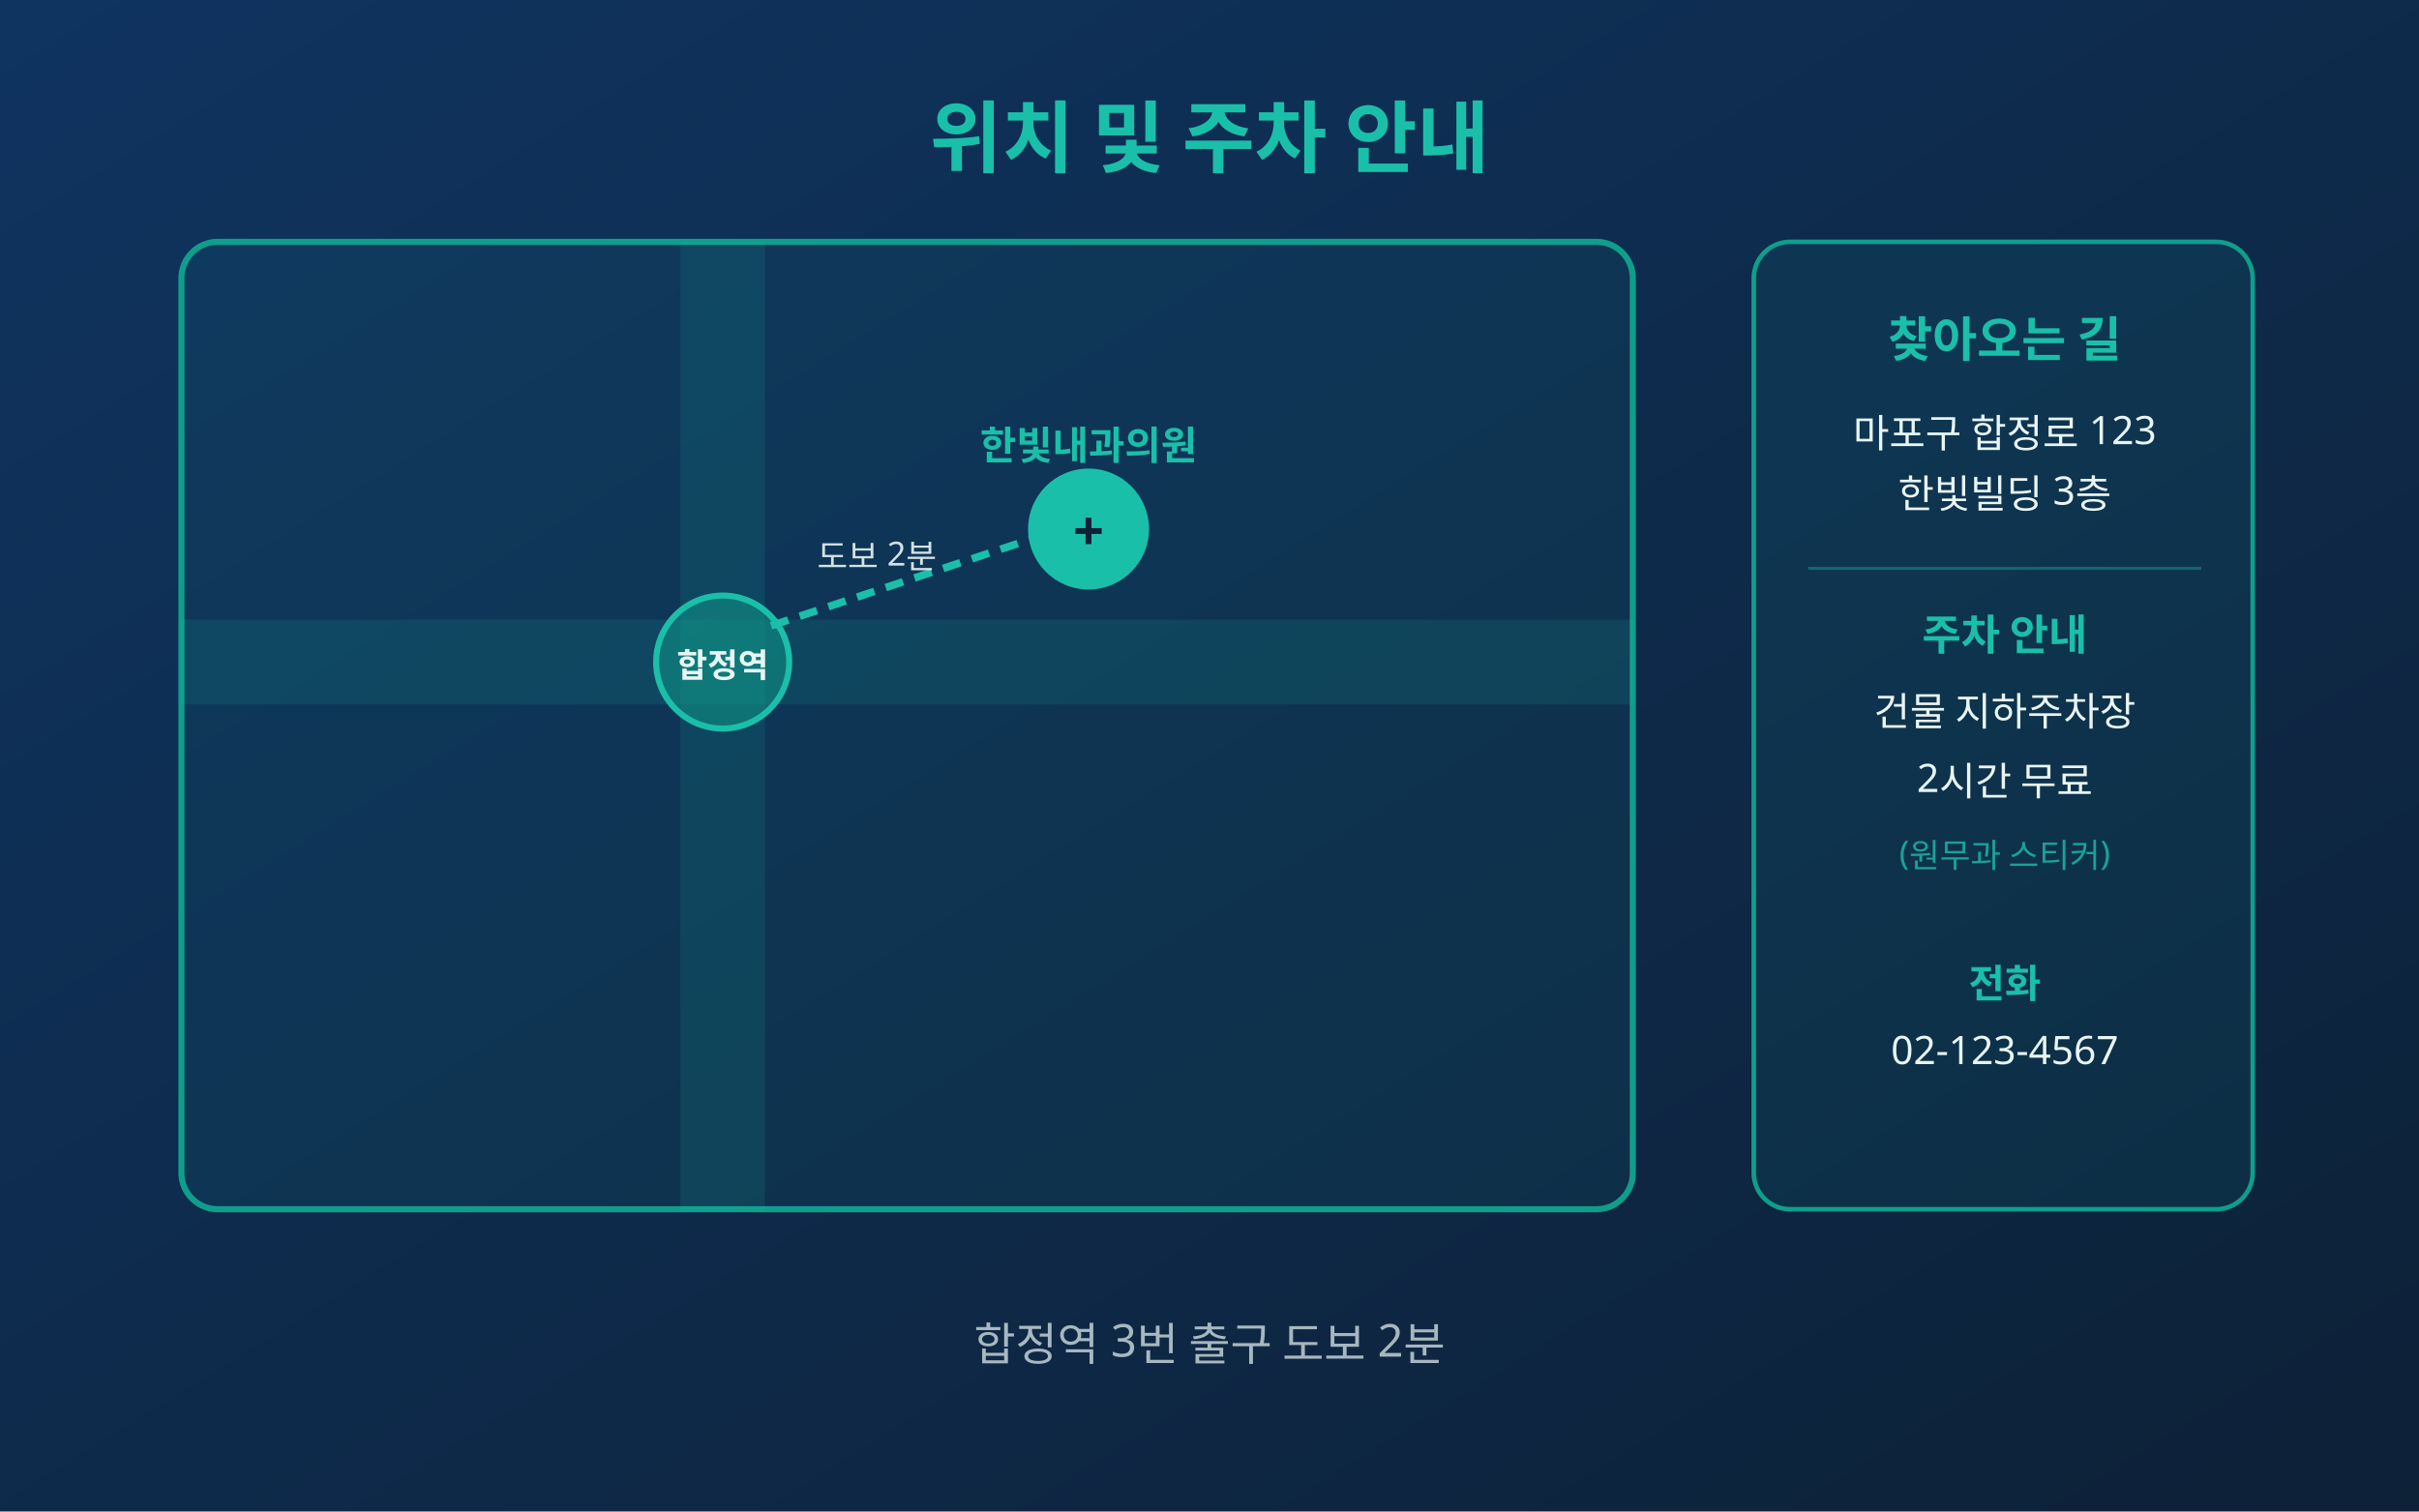
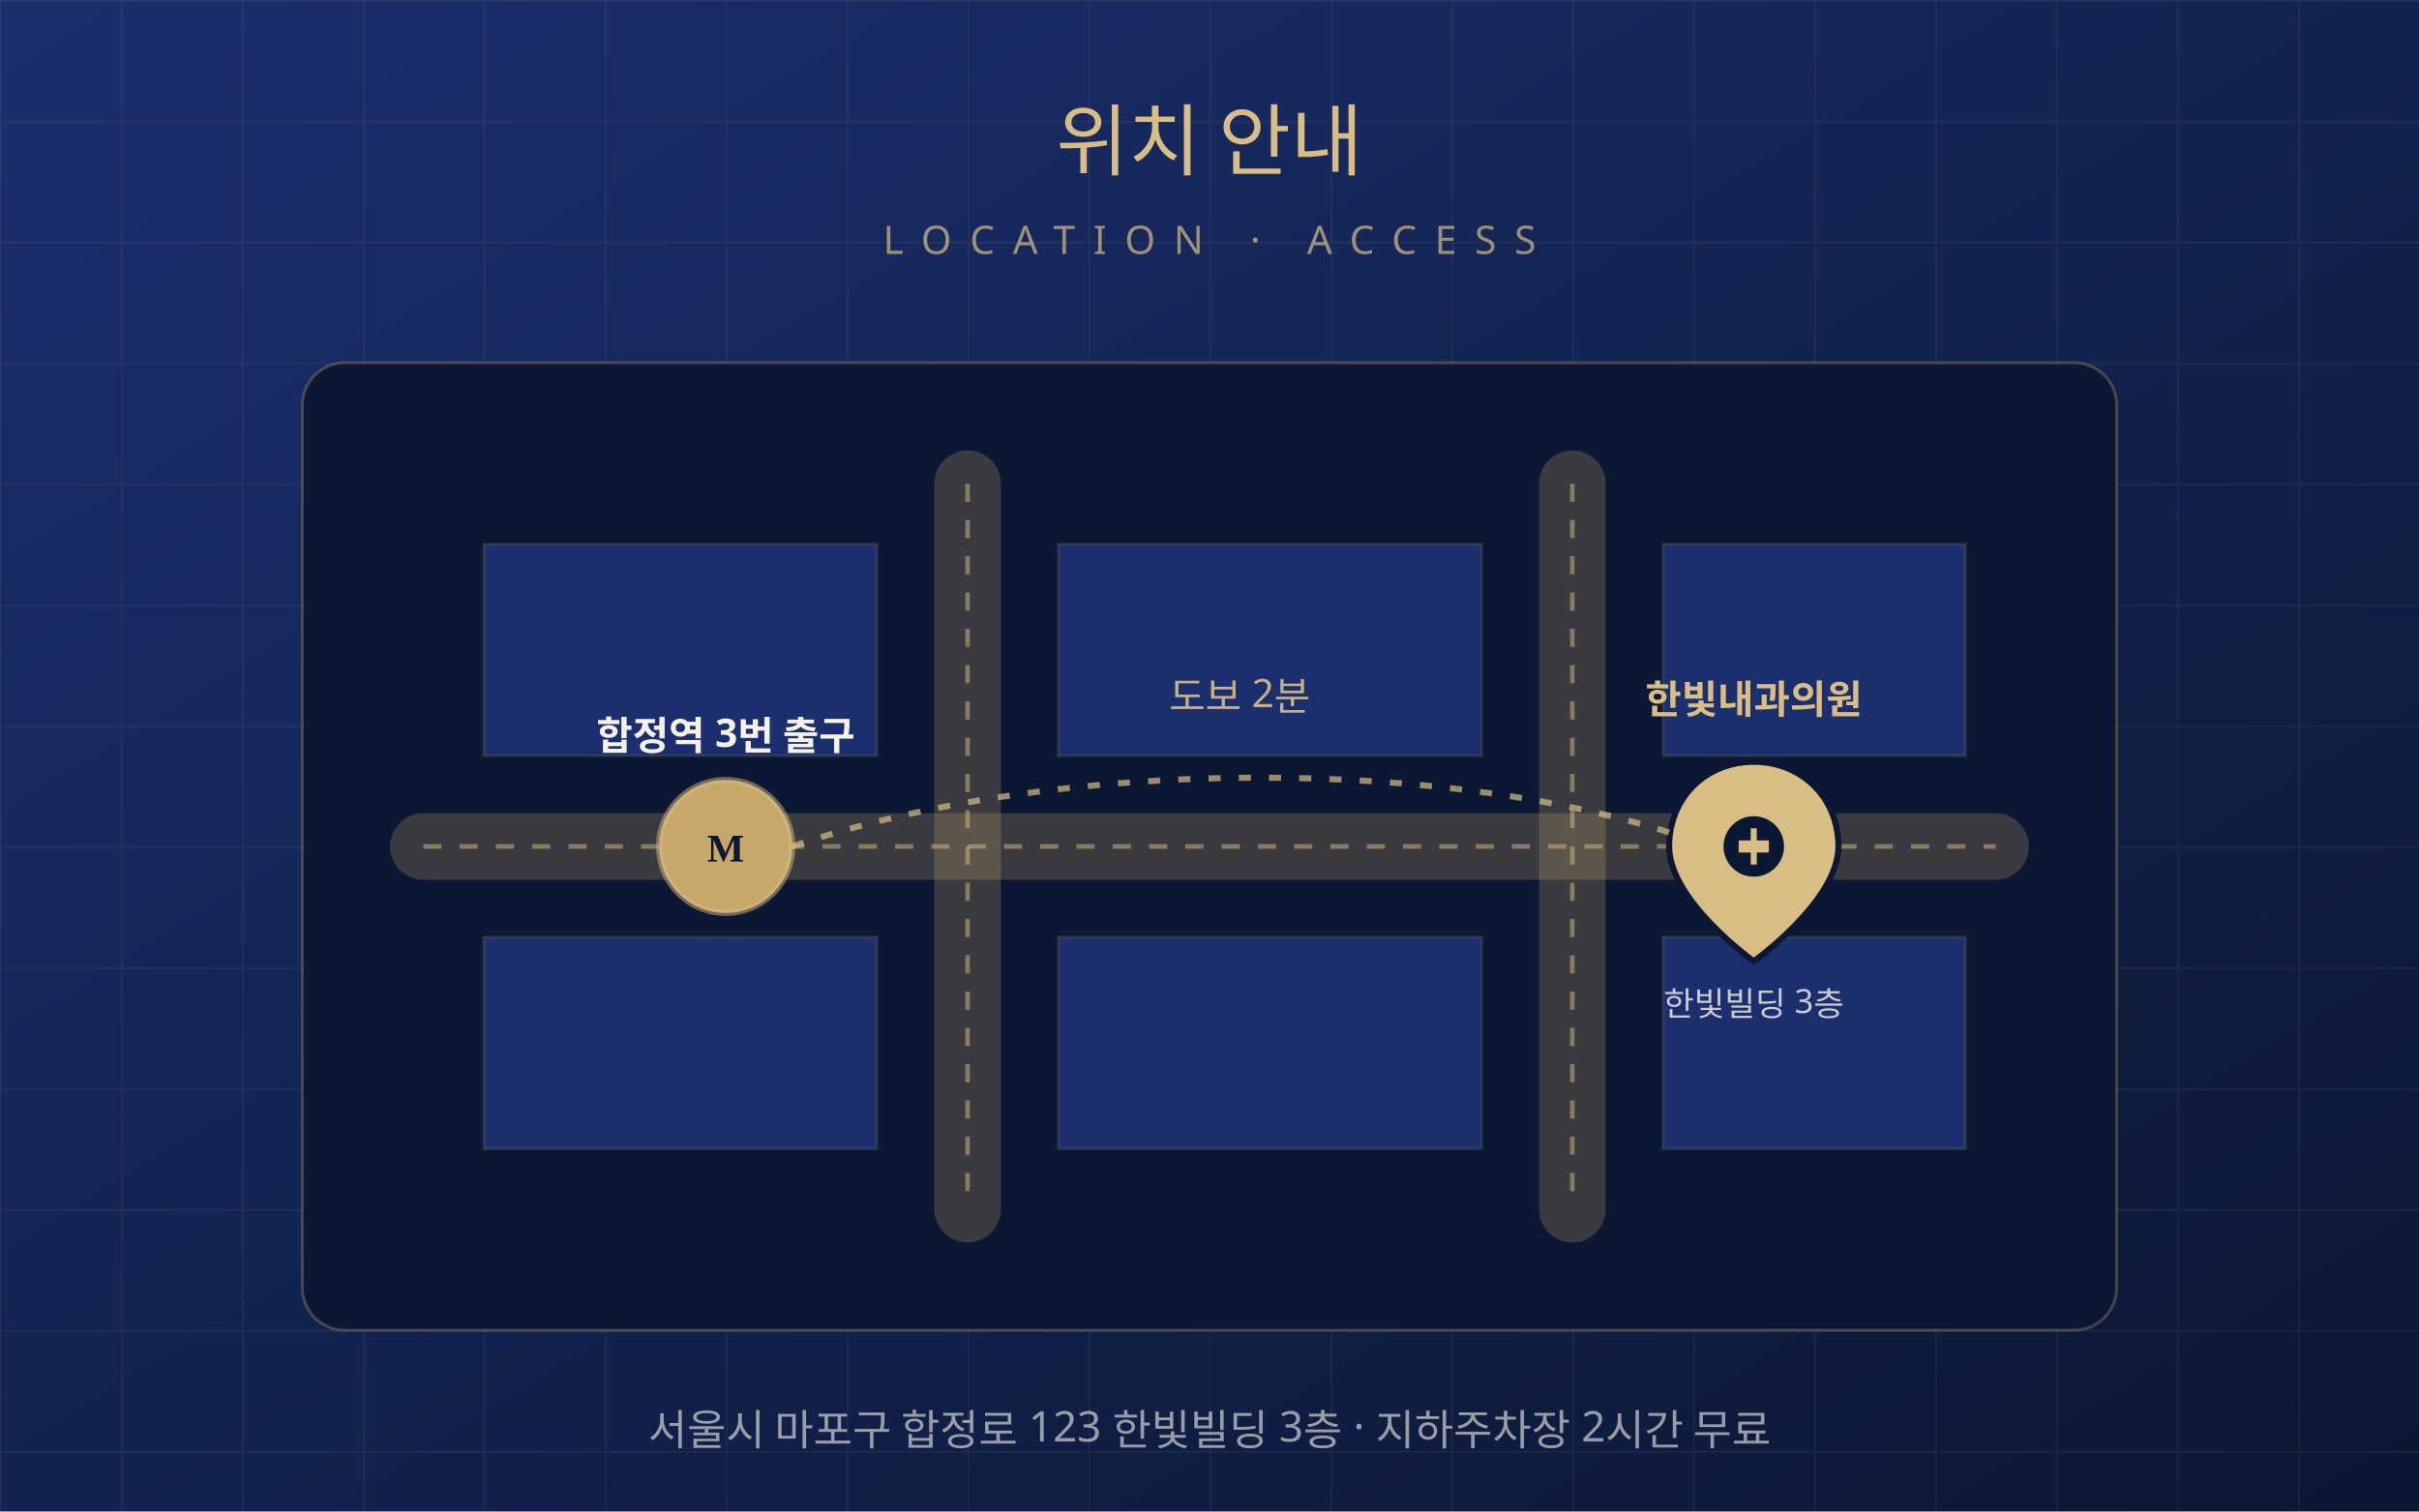
<svg xmlns="http://www.w3.org/2000/svg" viewBox="0 0 800 500" width="800" height="500">
  <defs>
-     <linearGradient id="bg" x1="0" y1="0" x2="1" y2="1">
-       <stop offset="0" stop-color="#0f3460" />
-       <stop offset="1" stop-color="#0d2137" />
+     <linearGradient id="lbg" x1="0" y1="0" x2="1" y2="1">
+       <stop offset="0" stop-color="#1b2f6e" />
+       <stop offset="1" stop-color="#0b1733" />
    </linearGradient>
+     <pattern id="grid" width="40" height="40" patternUnits="userSpaceOnUse">
+       <path d="M 40 0 L 0 0 0 40" fill="none" stroke="#d8bd85" stroke-opacity="0.08" stroke-width="1" />
+     </pattern>
  </defs>
-   <rect width="800" height="500" fill="url(#bg)" />
-   <text x="400" y="55" fill="#1abfaa" font-size="26" font-family="sans-serif" text-anchor="middle" font-weight="bold">위치 및 주차 안내</text>
-   <rect x="60" y="80" width="480" height="320" rx="12" fill="#0e9f8c" fill-opacity="0.08" stroke="#0e9f8c" stroke-width="2" />
-   <rect x="60" y="205" width="480" height="28" fill="#1abfaa" fill-opacity="0.12" />
-   <rect x="225" y="80" width="28" height="320" fill="#1abfaa" fill-opacity="0.12" />
-   <circle cx="239" cy="219" r="22" fill="#0e9f8c" fill-opacity="0.5" stroke="#1abfaa" stroke-width="2" />
-   <text x="239" y="224" fill="#e8f5f3" font-size="11" font-family="sans-serif" text-anchor="middle" font-weight="bold">합정역</text>
-   <circle cx="360" cy="175" r="20" fill="#1abfaa" />
-   <text x="360" y="182" fill="#0d2137" font-size="18" font-family="sans-serif" text-anchor="middle" font-weight="bold">+</text>
-   <text x="360" y="152" fill="#1abfaa" font-size="13" font-family="sans-serif" text-anchor="middle" font-weight="bold">한빛내과의원</text>
-   <line x1="255" y1="207" x2="342" y2="178" stroke="#1abfaa" stroke-width="2.5" stroke-dasharray="6,4" />
-   <text x="290" y="188" fill="#e8f5f3" font-size="11" font-family="sans-serif" text-anchor="middle" opacity="0.9">도보 2분</text>
-   <rect x="580" y="80" width="165" height="320" rx="12" fill="#0e9f8c" fill-opacity="0.1" stroke="#0e9f8c" stroke-width="1.5" />
-   <text x="663" y="118" fill="#1abfaa" font-size="16" font-family="sans-serif" text-anchor="middle" font-weight="bold">찾아오는 길</text>
-   <text x="663" y="148" fill="#e8f5f3" font-size="13" font-family="sans-serif" text-anchor="middle">마포구 합정로 123</text>
-   <text x="663" y="168" fill="#e8f5f3" font-size="13" font-family="sans-serif" text-anchor="middle">한빛빌딩 3층</text>
-   <line x1="598" y1="188" x2="728" y2="188" stroke="#0e9f8c" stroke-width="1" opacity="0.5" />
-   <text x="663" y="215" fill="#1abfaa" font-size="14" font-family="sans-serif" text-anchor="middle" font-weight="bold">주차 안내</text>
-   <text x="663" y="240" fill="#e8f5f3" font-size="13" font-family="sans-serif" text-anchor="middle">건물 지하주차장</text>
-   <text x="663" y="262" fill="#e8f5f3" font-size="13" font-family="sans-serif" text-anchor="middle">2시간 무료</text>
-   <text x="663" y="286" fill="#1abfaa" font-size="11" font-family="sans-serif" text-anchor="middle" opacity="0.8">(원무과 스티커)</text>
-   <text x="663" y="330" fill="#1abfaa" font-size="13" font-family="sans-serif" text-anchor="middle" font-weight="bold">전화</text>
-   <text x="663" y="352" fill="#e8f5f3" font-size="13" font-family="sans-serif" text-anchor="middle">02-123-4567</text>
-   <text x="400" y="450" fill="#e8f5f3" font-size="15" text-anchor="middle" font-family="sans-serif" opacity="0.7">합정역 3번 출구 도보 2분</text>
+   <rect width="800" height="500" fill="url(#lbg)" />
+   <rect width="800" height="500" fill="url(#grid)" />
+   <text x="400" y="56" fill="#d8bd85" font-size="26" font-family="serif" text-anchor="middle">위치 안내</text>
+   <text x="400" y="84" fill="#d8bd85" font-size="13" font-family="sans-serif" letter-spacing="6" text-anchor="middle" opacity="0.7">LOCATION · ACCESS</text>
+   <g transform="translate(100,120)">
+     <rect width="600" height="320" rx="14" fill="#0b1733" stroke="#c8a86a" stroke-opacity="0.3" />
+     <g stroke="#c8a86a" stroke-opacity="0.25" stroke-width="22" stroke-linecap="round">
+       <line x1="40" y1="160" x2="560" y2="160" />
+       <line x1="220" y1="40" x2="220" y2="280" />
+       <line x1="420" y1="40" x2="420" y2="280" />
+     </g>
+     <g stroke="#d8bd85" stroke-opacity="0.5" stroke-width="1.5" stroke-dasharray="6 6">
+       <line x1="40" y1="160" x2="560" y2="160" />
+       <line x1="220" y1="40" x2="220" y2="280" />
+       <line x1="420" y1="40" x2="420" y2="280" />
+     </g>
+     <g fill="#1b2f6e" stroke="#c8a86a" stroke-opacity="0.15">
+       <rect x="60" y="60" width="130" height="70" />
+       <rect x="60" y="190" width="130" height="70" />
+       <rect x="250" y="60" width="140" height="70" />
+       <rect x="250" y="190" width="140" height="70" />
+       <rect x="450" y="60" width="100" height="70" />
+       <rect x="450" y="190" width="100" height="70" />
+     </g>
+     <g transform="translate(140,160)">
+       <circle r="22" fill="#c8a86a" />
+       <circle r="22" fill="none" stroke="#d8bd85" stroke-width="2" opacity="0.5">
+         <animate attributeName="r" from="22" to="40" dur="2s" repeatCount="indefinite" />
+         <animate attributeName="opacity" from="0.5" to="0" dur="2s" repeatCount="indefinite" />
+       </circle>
+       <text font-size="13" fill="#0b1733" text-anchor="middle" font-weight="700" y="5">M</text>
+       <text font-size="13" fill="#f6f1e7" font-family="sans-serif" font-weight="600" y="-32" text-anchor="middle">합정역 3번 출구</text>
+     </g>
+     <g transform="translate(480,160)">
+       <path d="M 0 -28 C -16 -28 -28 -16 -28 0 C -28 18 0 38 0 38 C 0 38 28 18 28 0 C 28 -16 16 -28 0 -28 Z" fill="#d8bd85" stroke="#0b1733" stroke-width="2" />
+       <circle r="10" fill="#0b1733" />
+       <path d="M -5 -2 H 5 V 2 H -5 Z M -1 -6 H 1 V 6 H -1 Z" fill="#d8bd85" />
+       <text font-size="13" fill="#d8bd85" font-family="serif" font-weight="600" y="-44" text-anchor="middle">한빛내과의원</text>
+       <text font-size="11" fill="#f6f1e7" font-family="sans-serif" y="56" text-anchor="middle" opacity="0.8">한빛빌딩 3층</text>
+     </g>
+     <path d="M 162 160 C 250 130 380 130 460 158" fill="none" stroke="#d8bd85" stroke-width="2" stroke-dasharray="4 6" opacity="0.7" />
+     <text x="310" y="115" fill="#d8bd85" font-size="13" font-family="sans-serif" text-anchor="middle" opacity="0.9">도보 2분</text>
+   </g>
+   <text x="400" y="478" fill="#f6f1e7" font-size="14" text-anchor="middle" font-family="sans-serif" opacity="0.6">
+     서울시 마포구 합정로 123 한빛빌딩 3층 · 지하주차장 2시간 무료
+   </text>
</svg>
